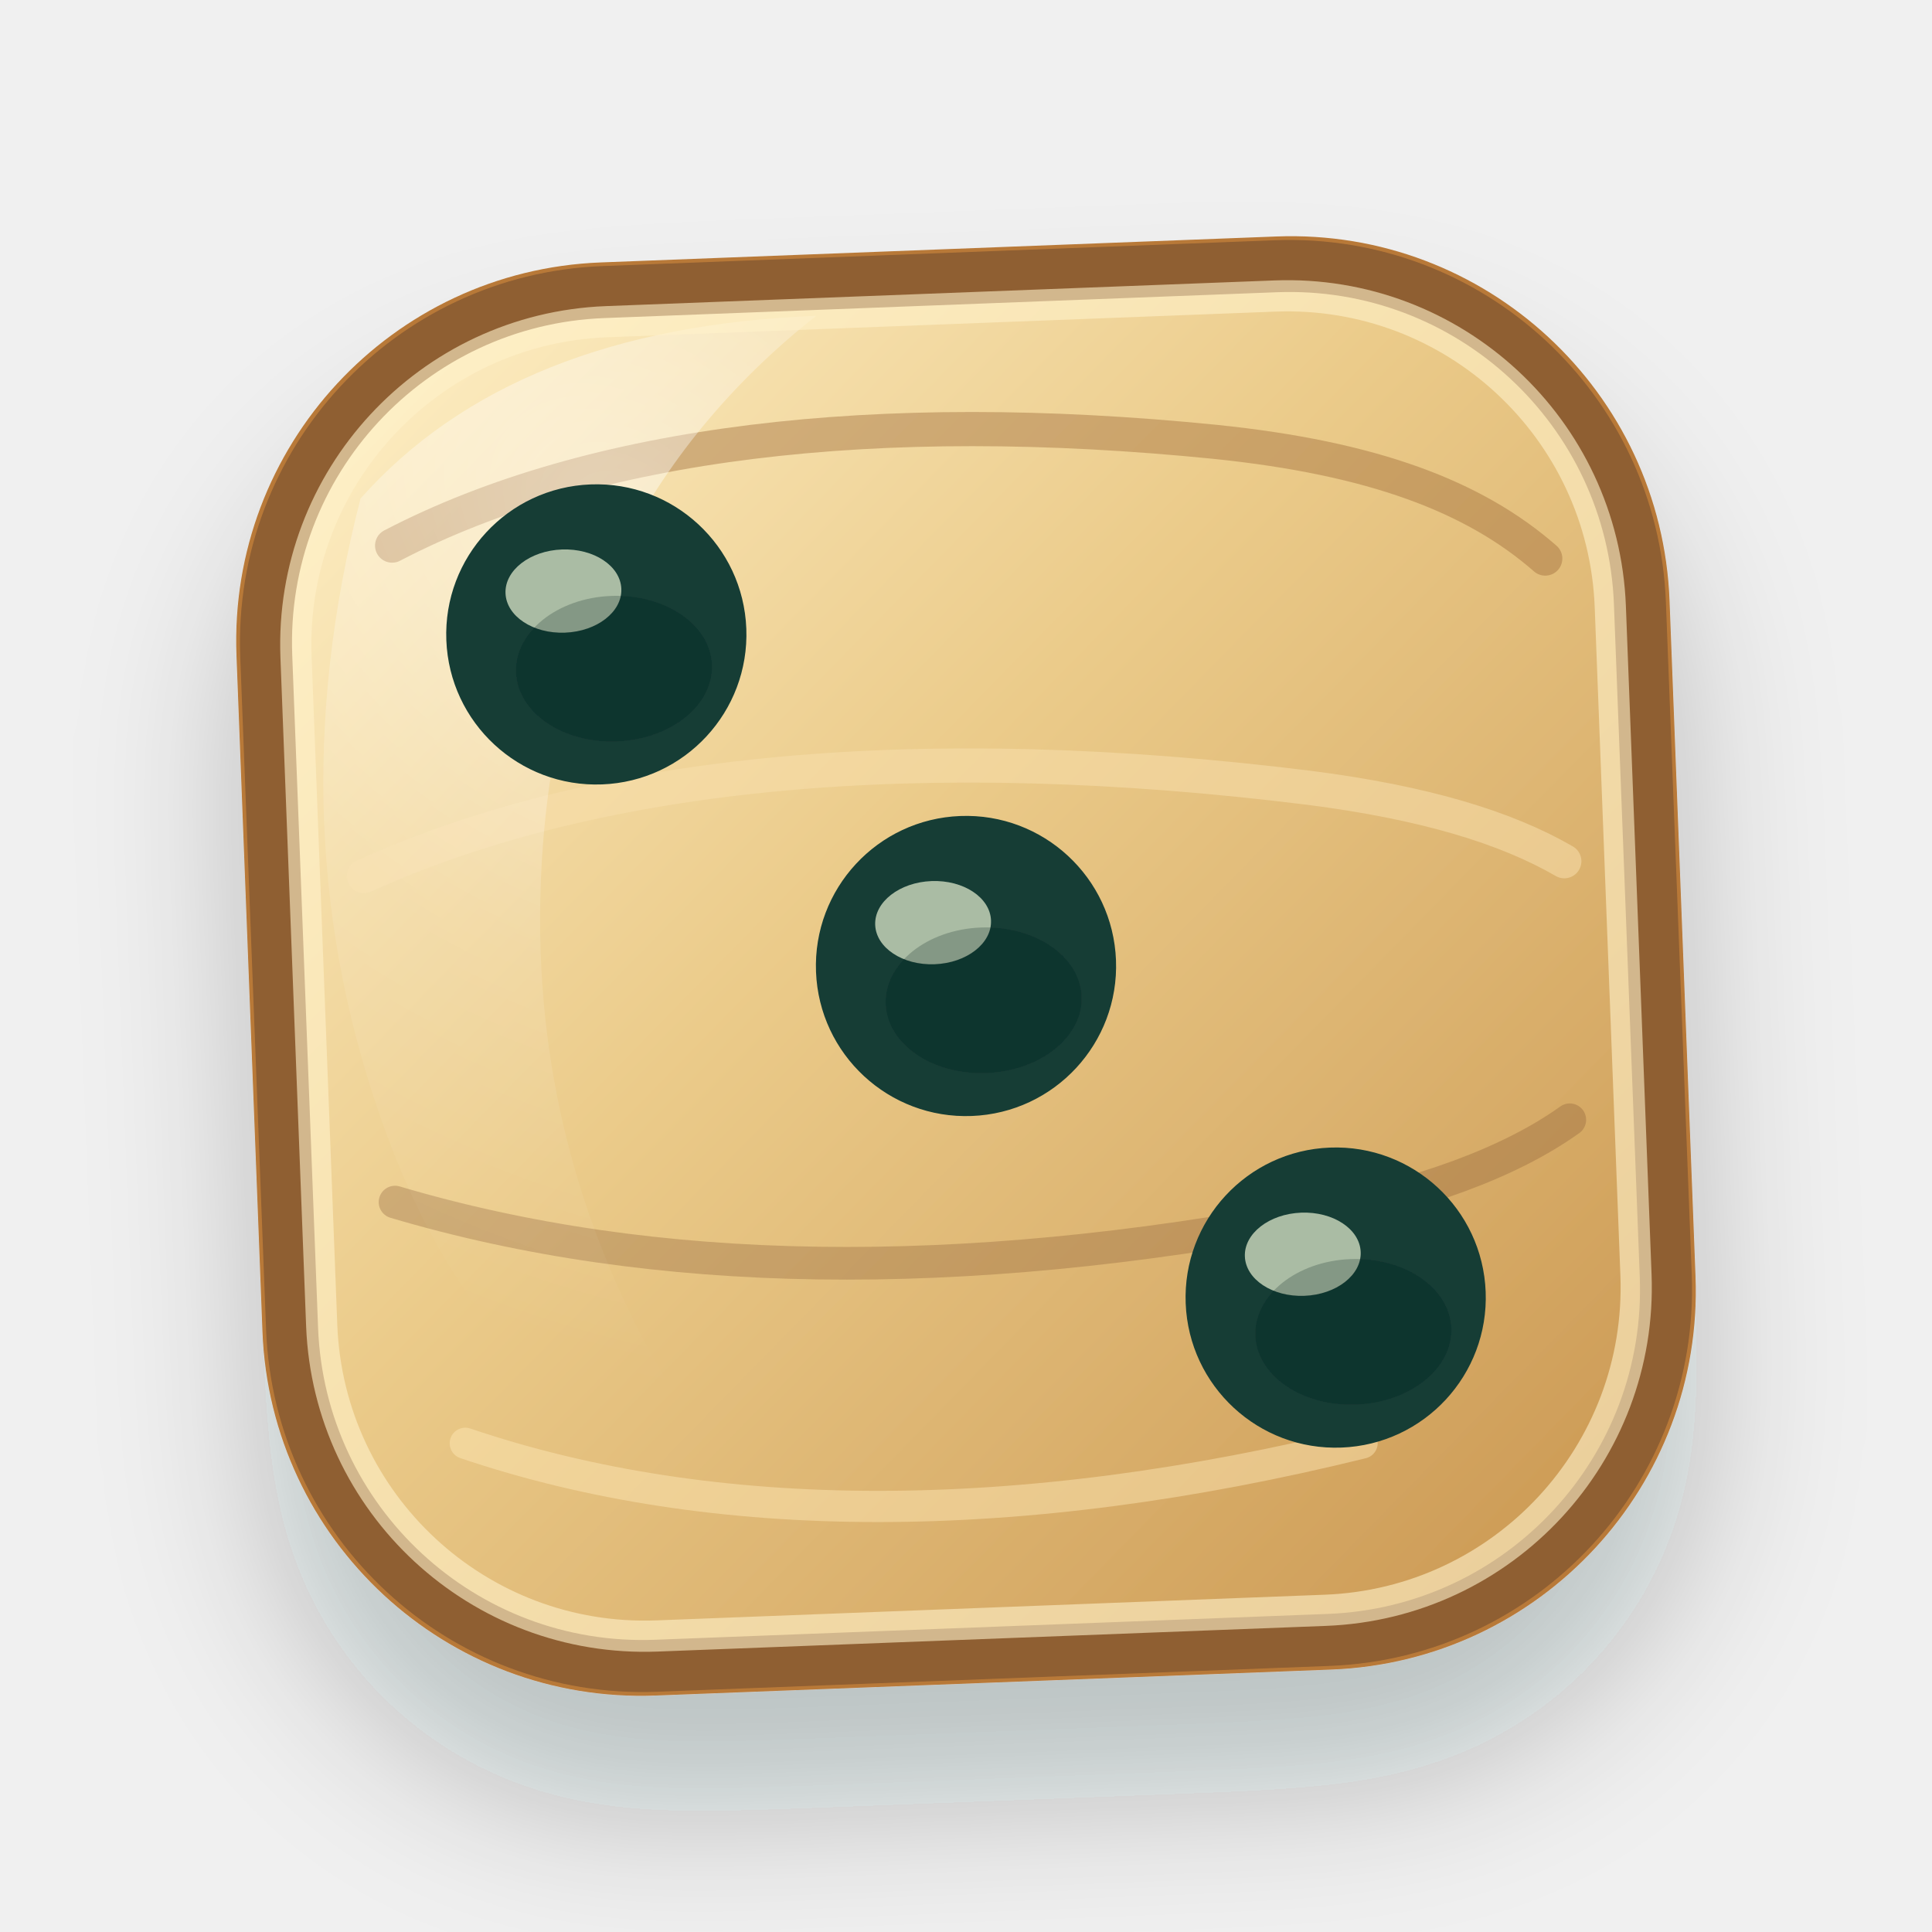
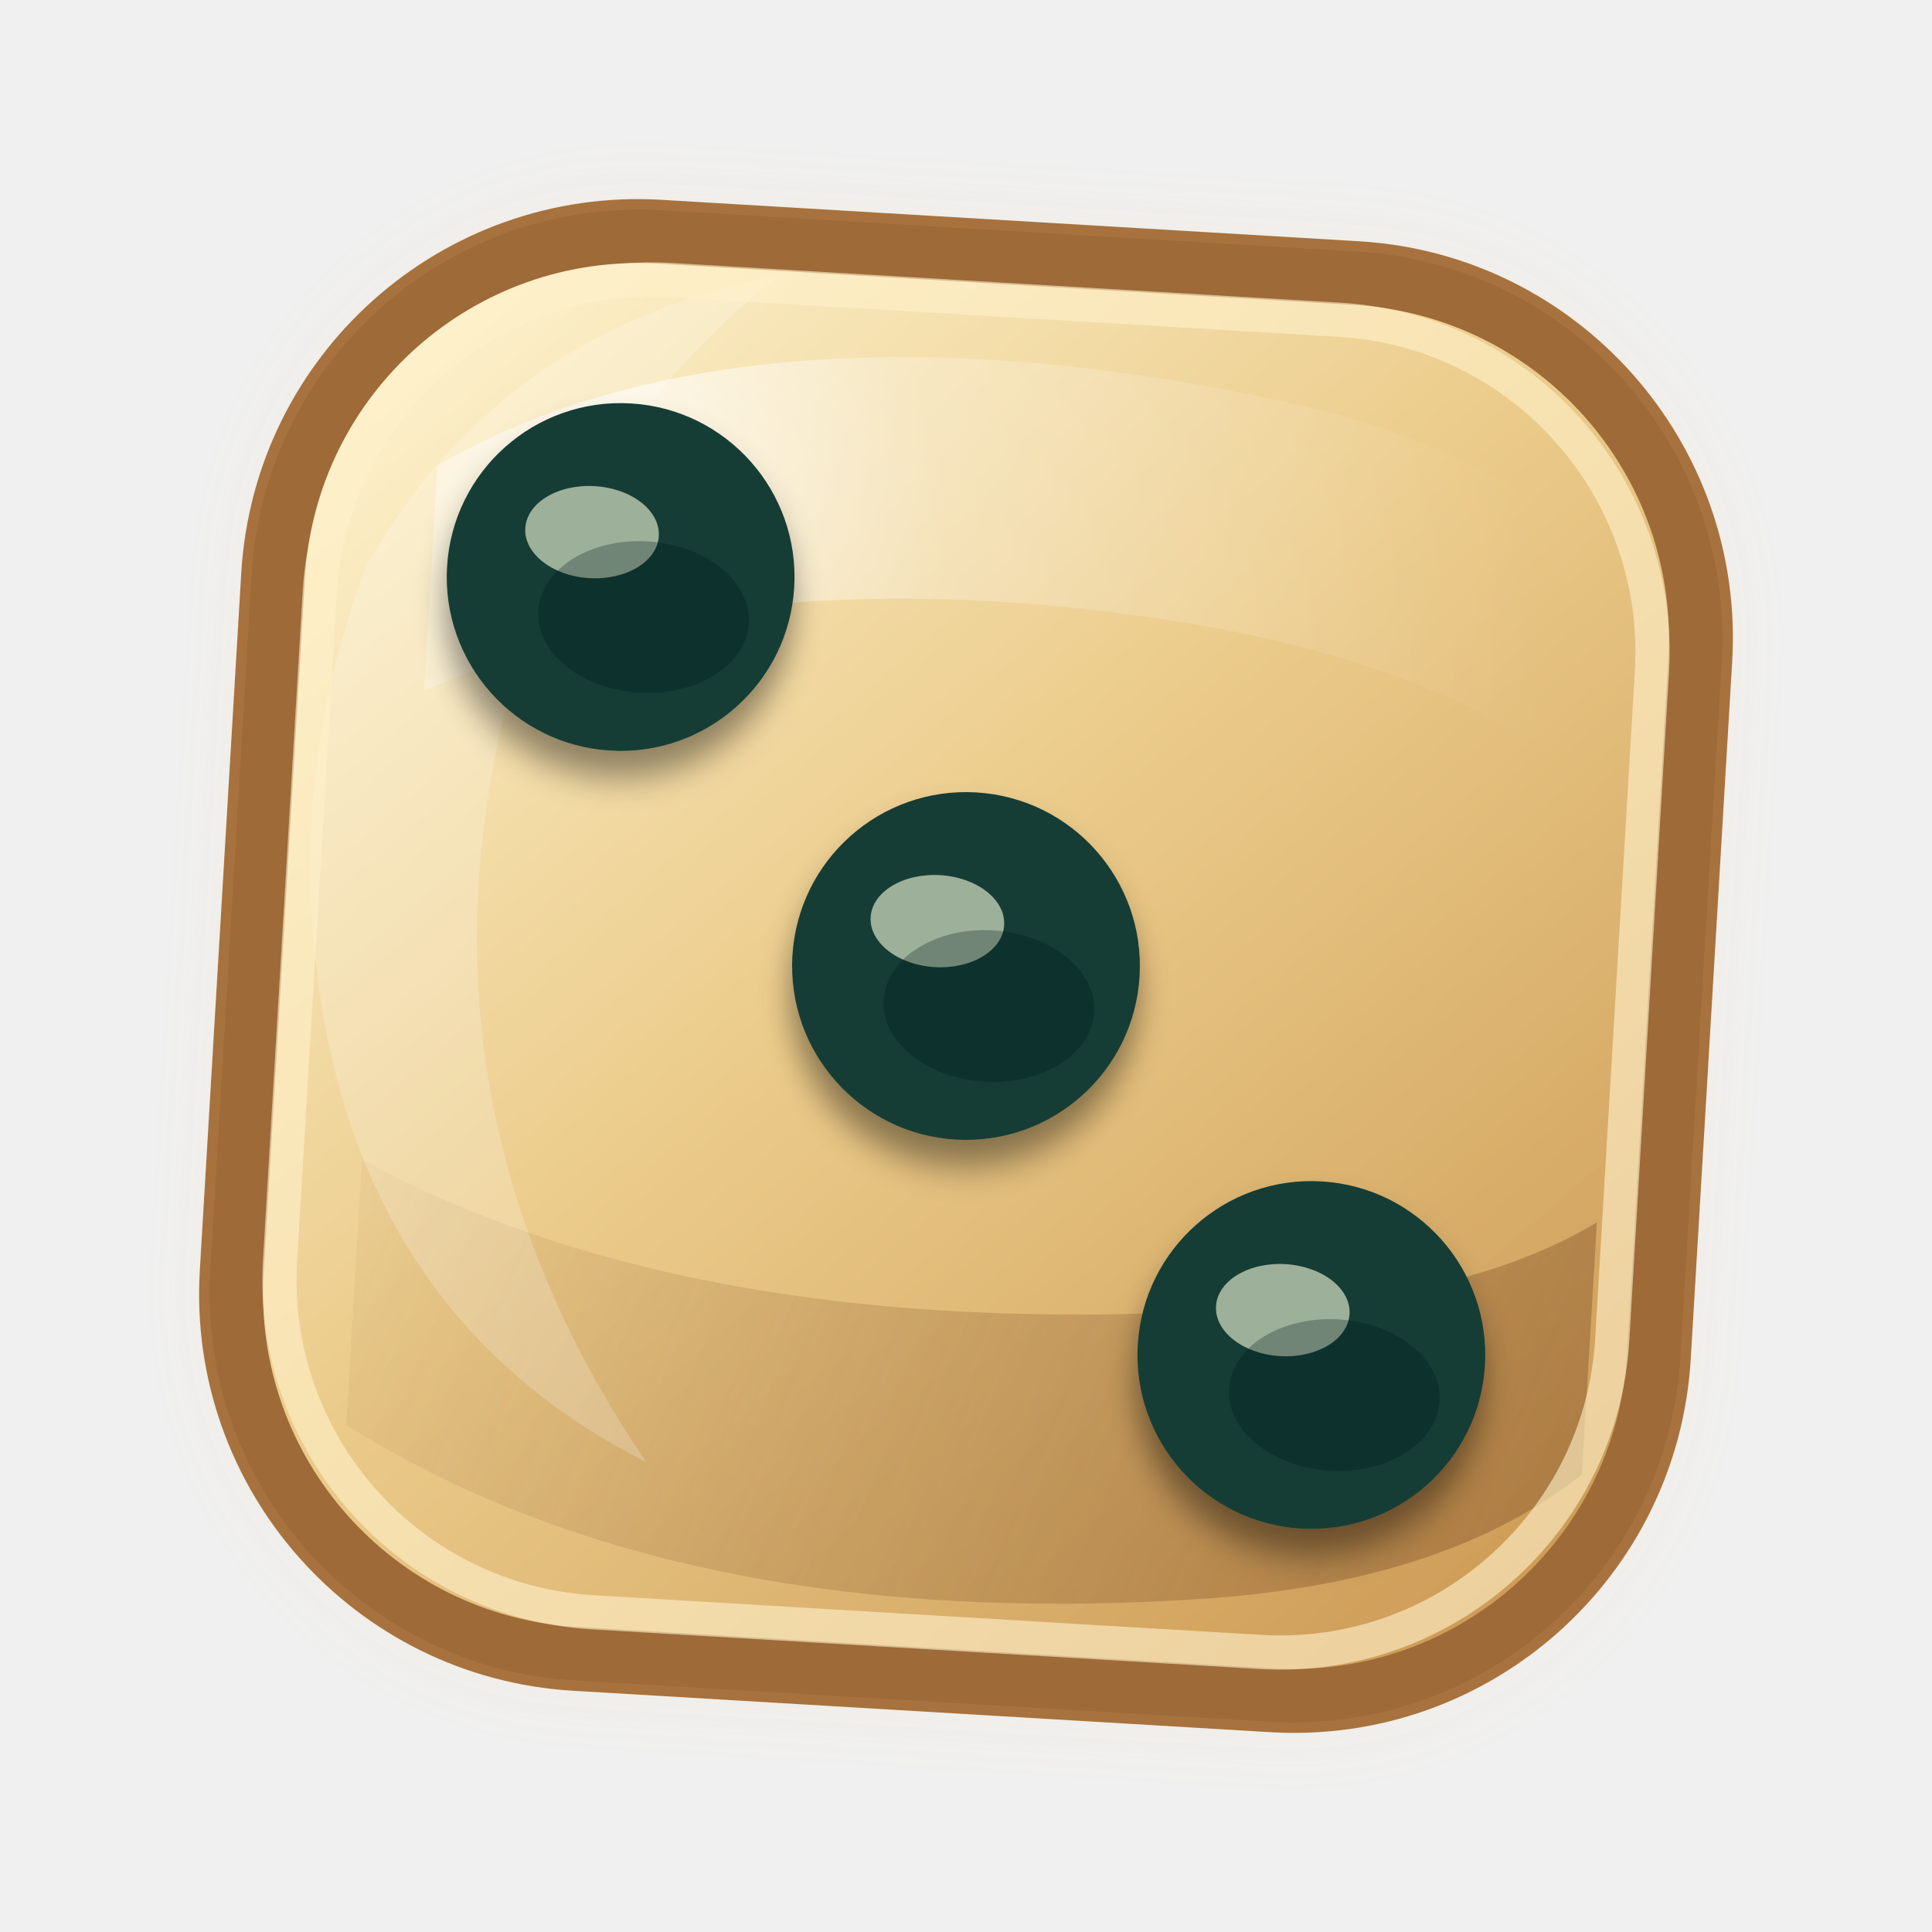
<svg xmlns="http://www.w3.org/2000/svg" preserveAspectRatio="xMidYMid meet" width="100%" height="100%" viewBox="0 0 26 26" fill="none">
  <defs>
-     <linearGradient id="woodBody" x1="4.2" y1="3.8" x2="21.8" y2="22.4" gradientUnits="userSpaceOnUse">
-       <stop offset="0" stop-color="#FFF1C9" />
-       <stop offset="0.42" stop-color="#EBCB8A" />
+     <linearGradient id="dieFaceBevel" x1="4.1" y1="3.8" x2="22.1" y2="22.5" gradientUnits="userSpaceOnUse">
+       <stop offset="0" stop-color="#FFF6D4" />
+       <stop offset="0.46" stop-color="#EBCB8A" />
      <stop offset="1" stop-color="#C9954F" />
    </linearGradient>
-     <radialGradient id="woodGlow" cx="0" cy="0" r="1" gradientUnits="userSpaceOnUse" gradientTransform="translate(8.6 6.8) rotate(38) scale(14 10.6)">
-       <stop offset="0" stop-color="#FFFFFF" stop-opacity="0.62" />
-       <stop offset="0.55" stop-color="#FFFFFF" stop-opacity="0.16" />
+     <radialGradient id="dieFaceGloss" cx="0" cy="0" r="1" gradientUnits="userSpaceOnUse" gradientTransform="translate(8.2 6.3) rotate(38) scale(13.4 10.4)">
+       <stop offset="0" stop-color="#FFFFFF" stop-opacity="0.82" />
+       <stop offset="0.34" stop-color="#FFFFFF" stop-opacity="0.32" />
      <stop offset="1" stop-color="#FFFFFF" stop-opacity="0" />
    </radialGradient>
-     <filter id="softLift" x="-38%" y="-38%" width="176%" height="186%" color-interpolation-filters="sRGB">
-       <feDropShadow dx="0" dy="1.6" stdDeviation="1.05" flood-color="#102820" flood-opacity="0.22" />
+     <linearGradient id="dieLowerEdge" x1="5" y1="16" x2="21.8" y2="21.8" gradientUnits="userSpaceOnUse">
+       <stop offset="0" stop-color="#7D4D25" stop-opacity="0.04" />
+       <stop offset="1" stop-color="#7D4D25" stop-opacity="0.44" />
+     </linearGradient>
+     <filter id="dieCastShadow" x="-42%" y="-42%" width="184%" height="196%" color-interpolation-filters="sRGB">
+       <feDropShadow dx="0" dy="1.8" stdDeviation="1.15" flood-color="#102820" flood-opacity="0.26" />
+       <feDropShadow dx="0" dy="0" stdDeviation="0.38" flood-color="#EBCB8A" flood-opacity="0.12" />
+     </filter>
+     <filter id="pipInset" x="-90%" y="-90%" width="280%" height="280%" color-interpolation-filters="sRGB">
+       <feDropShadow dx="0" dy="0.35" stdDeviation="0.22" flood-color="#000000" flood-opacity="0.42" />
    </filter>
  </defs>
-   <g filter="url(#softLift)" transform="rotate(-2.2 13 13)">
-     <rect x="3.35" y="3.35" width="19.3" height="19.3" rx="5.1" fill="#B87939" />
-     <rect x="3.75" y="3.75" width="18.5" height="18.5" rx="4.72" fill="url(#woodBody)" stroke="#8F5E31" stroke-width="0.7" />
-     <path d="M5.5 7.05C8.25 5.75 12.1 5.45 16.62 6.08C18.74 6.38 20.08 6.95 21 7.82" stroke="#9D6A38" stroke-width="0.46" stroke-linecap="round" opacity="0.42" />
-     <path d="M4.95 11.48C8.18 10.16 12.56 9.94 17.7 10.78C19.26 11.04 20.34 11.42 21.1 11.9" stroke="#F7DEAB" stroke-width="0.46" stroke-linecap="round" opacity="0.55" />
-     <path d="M5.2 15.88C8.65 17.05 12.74 17.26 17.5 16.54C19.02 16.31 20.22 15.92 21.04 15.38" stroke="#7B4D2B" stroke-width="0.44" stroke-linecap="round" opacity="0.28" />
-     <path d="M6.02 19.16C9.32 20.42 13.42 20.58 18.08 19.62" stroke="#FFE9B8" stroke-width="0.42" stroke-linecap="round" opacity="0.46" />
-     <path d="M5.1 6.4C6.52 4.92 8.6 4.18 11.32 4.18C8.96 5.9 7.62 8.34 7.34 11.48C7.04 14.82 8.02 17.88 10.25 20.66C7.74 19.58 6 17.68 5.12 14.96C4.22 12.19 4.22 9.34 5.1 6.4Z" fill="url(#woodGlow)" opacity="0.72" />
-     <rect x="4.15" y="4.15" width="17.7" height="17.7" rx="4.35" stroke="#FFF1C9" stroke-width="0.42" opacity="0.6" />
-     <circle cx="8.2" cy="8.35" r="2.02" fill="#143C35" />
-     <ellipse cx="7.78" cy="7.75" rx="0.78" ry="0.56" fill="#F0F7D8" opacity="0.68" />
-     <ellipse cx="8.42" cy="8.82" rx="1.32" ry="0.98" fill="#061F1B" opacity="0.23" />
-     <circle cx="13" cy="13" r="2.02" fill="#143C35" />
-     <ellipse cx="12.58" cy="12.4" rx="0.78" ry="0.56" fill="#F0F7D8" opacity="0.68" />
-     <ellipse cx="13.22" cy="13.47" rx="1.32" ry="0.98" fill="#061F1B" opacity="0.23" />
-     <circle cx="17.8" cy="17.65" r="2.02" fill="#143C35" />
-     <ellipse cx="17.38" cy="17.05" rx="0.78" ry="0.56" fill="#F0F7D8" opacity="0.68" />
-     <ellipse cx="18.02" cy="18.12" rx="1.32" ry="0.98" fill="#061F1B" opacity="0.23" />
+   <g data-dice-style="beveled-high-contrast" filter="url(#dieCastShadow)" transform="rotate(3.4 13 13)">
+     <rect x="2.95" y="2.95" width="20.1" height="20.1" rx="5.35" fill="#A66F37" opacity="0.96" />
+     <rect x="3.45" y="3.45" width="19.1" height="19.1" rx="4.86" fill="url(#dieFaceBevel)" stroke="#9D6A38" stroke-width="0.72" />
+     <path d="M5.5 6.7C8.16 4.92 12.16 4.42 16.92 5.18C19.04 5.52 20.58 6.26 21.54 7.38V10.2C20.02 9.1 18.02 8.44 15.54 8.2C11.58 7.82 8.24 8.34 5.5 9.74V6.7Z" fill="url(#dieFaceGloss)" opacity="0.82" />
+     <path d="M5.04 16.08C8.3 17.62 12.54 18.02 17.68 17.3C19.4 17.06 20.72 16.6 21.68 15.94V19.34C20.52 20.38 18.88 21.02 16.78 21.3C12.12 21.9 8.18 21.38 5.04 19.66V16.08Z" fill="url(#dieLowerEdge)" />
+     <path d="M4.62 8.12C5.66 5.96 7.44 4.5 9.96 3.86C7.86 5.68 6.66 8.18 6.42 11.4C6.2 14.48 7.1 17.32 9.1 19.92C6.74 18.9 5.2 17.1 4.5 14.56C3.92 12.38 3.96 10.24 4.62 8.12Z" fill="#FFFFFF" opacity="0.2" />
+     <rect x="4.02" y="4.02" width="17.96" height="17.96" rx="4.48" stroke="#FFF1C9" stroke-width="0.46" opacity="0.62" />
+     <g class="pip pip-0" filter="url(#pipInset)">
+       <circle class="pip-core" cx="8.05" cy="8.05" r="2.34" fill="#143C35" />
+       <ellipse cx="7.63" cy="7.47" rx="0.9" ry="0.62" fill="#F0F7D8" opacity="0.62" />
+       <ellipse cx="8.39" cy="8.57" rx="1.42" ry="1.02" fill="#061F1B" opacity="0.3" />
+     </g>
+     <g class="pip pip-1" filter="url(#pipInset)">
+       <circle class="pip-core" cx="13" cy="13" r="2.34" fill="#143C35" />
+       <ellipse cx="12.58" cy="12.42" rx="0.9" ry="0.62" fill="#F0F7D8" opacity="0.62" />
+       <ellipse cx="13.34" cy="13.52" rx="1.42" ry="1.02" fill="#061F1B" opacity="0.3" />
+     </g>
+     <g class="pip pip-2" filter="url(#pipInset)">
+       <circle class="pip-core" cx="17.95" cy="17.95" r="2.34" fill="#143C35" />
+       <ellipse cx="17.53" cy="17.37" rx="0.9" ry="0.62" fill="#F0F7D8" opacity="0.62" />
+       <ellipse cx="18.29" cy="18.47" rx="1.42" ry="1.02" fill="#061F1B" opacity="0.3" />
+     </g>
  </g>
</svg>
